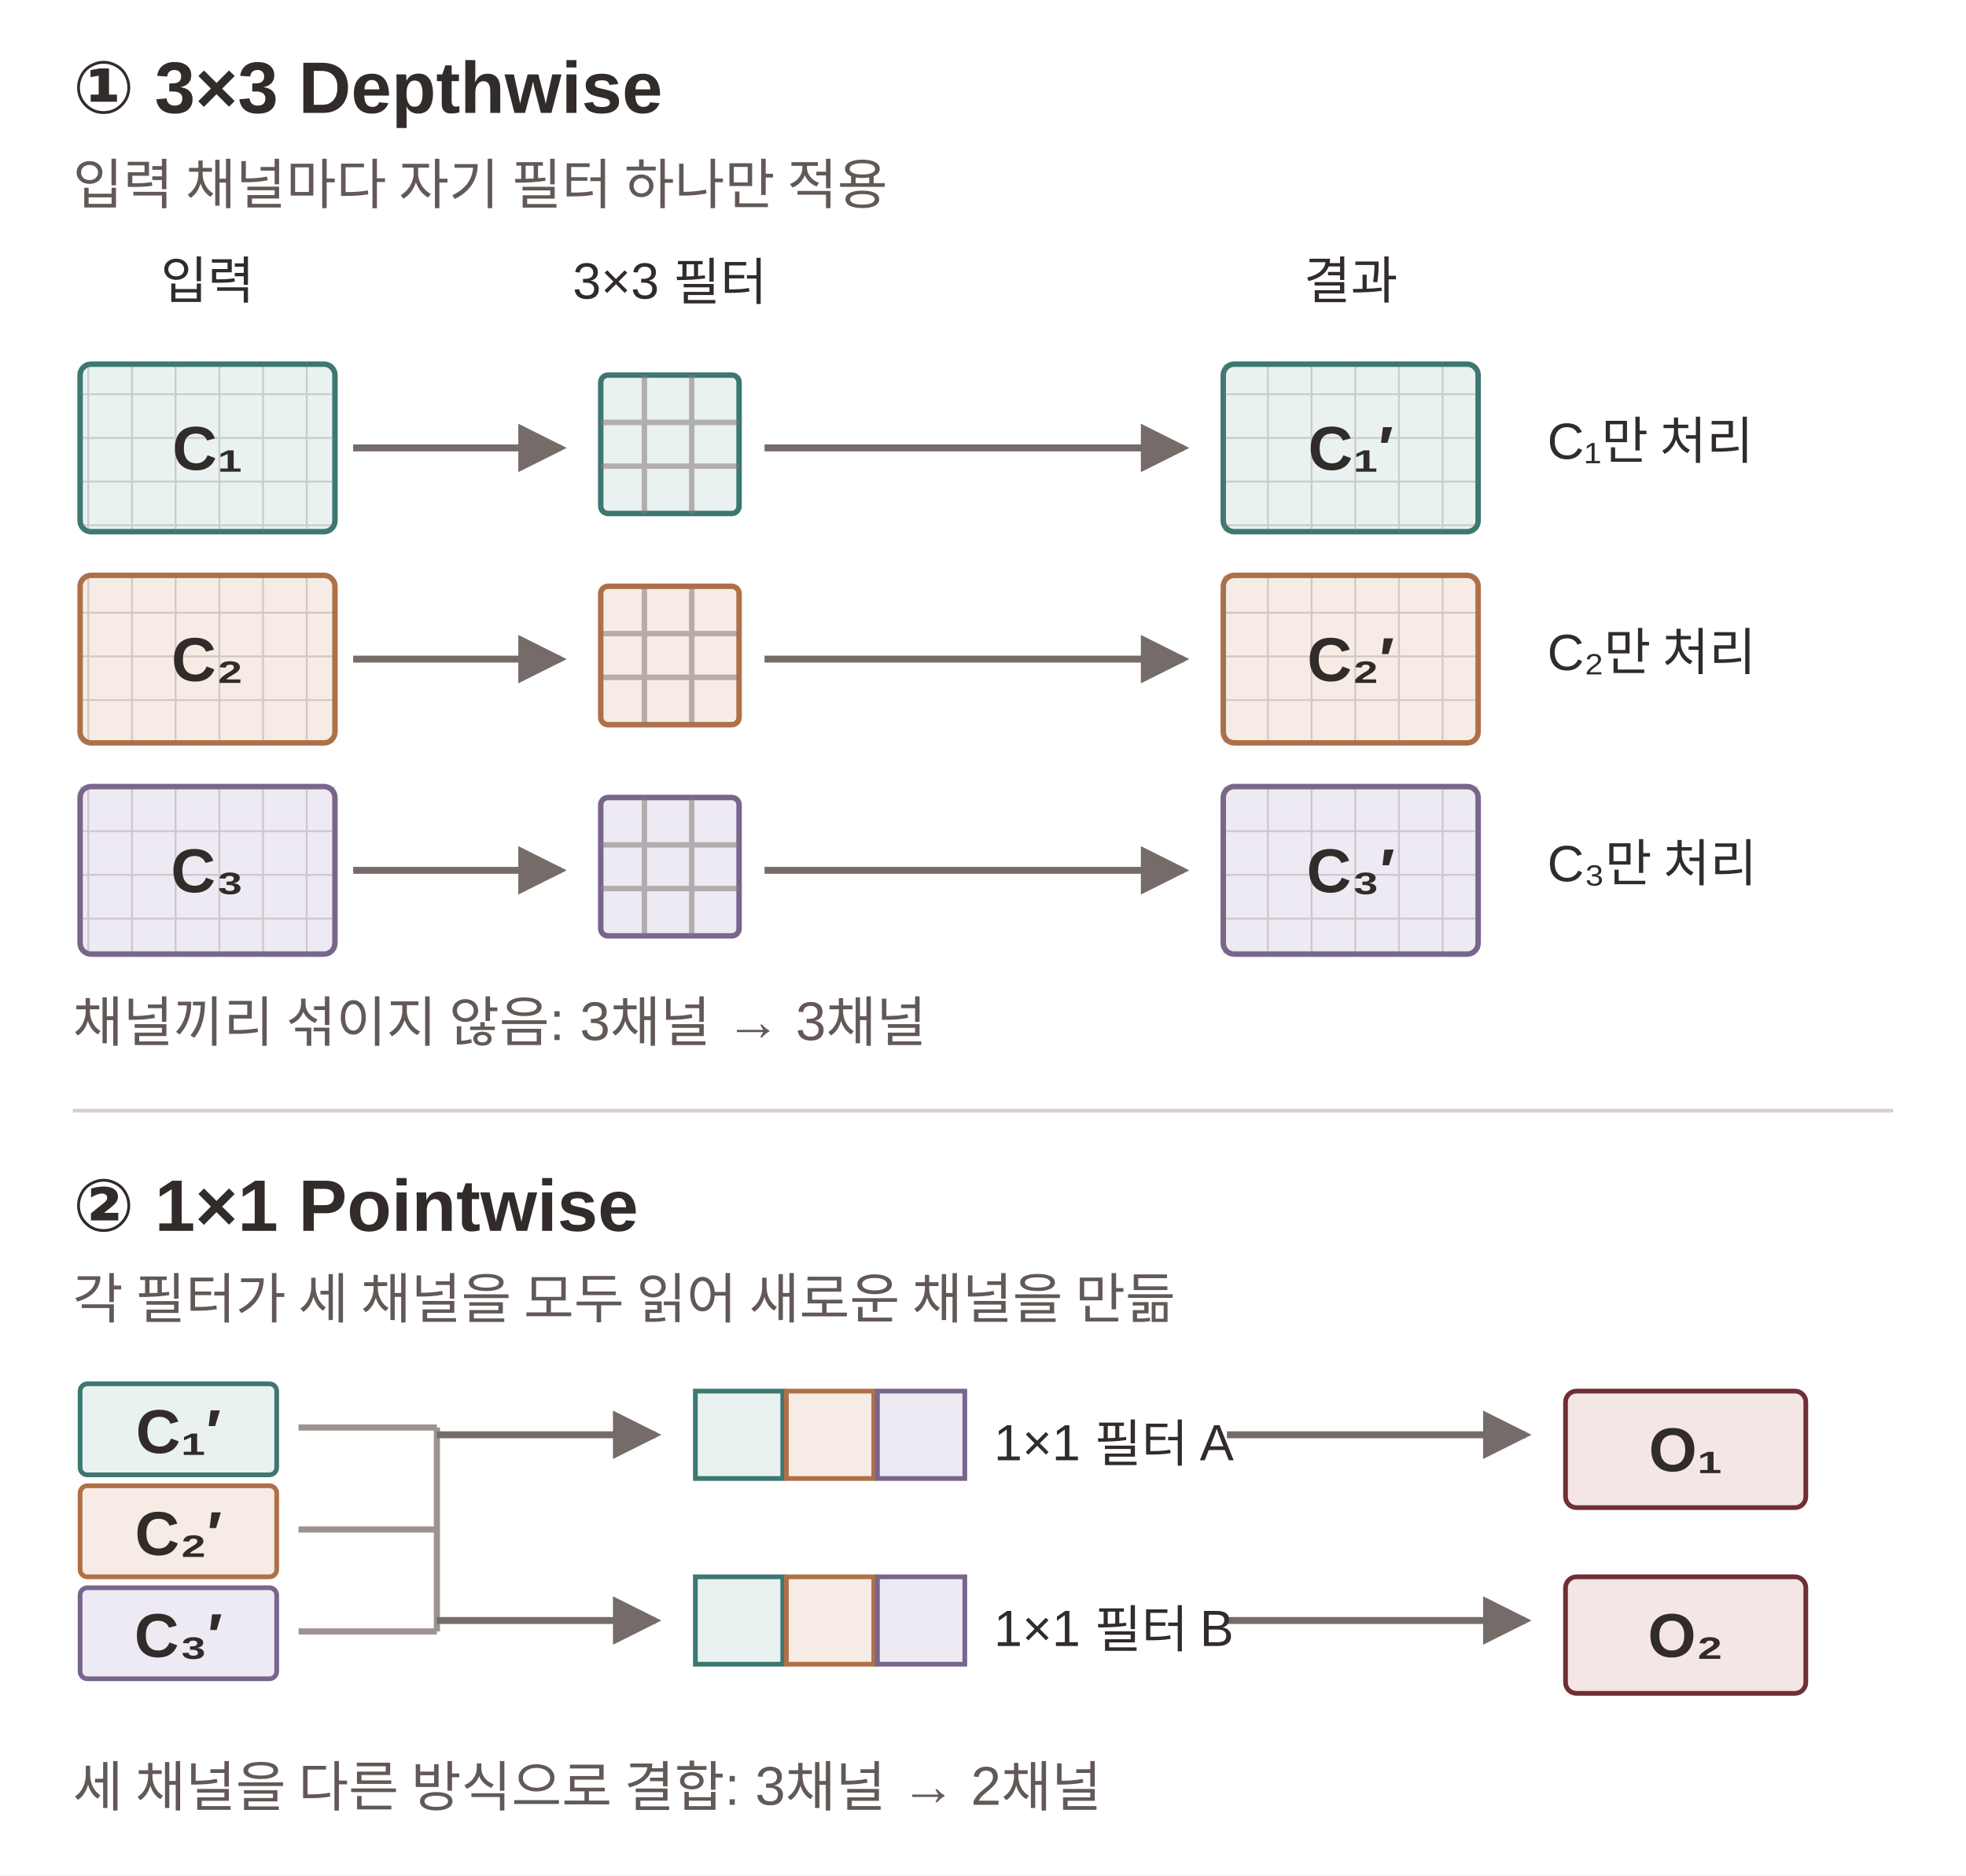
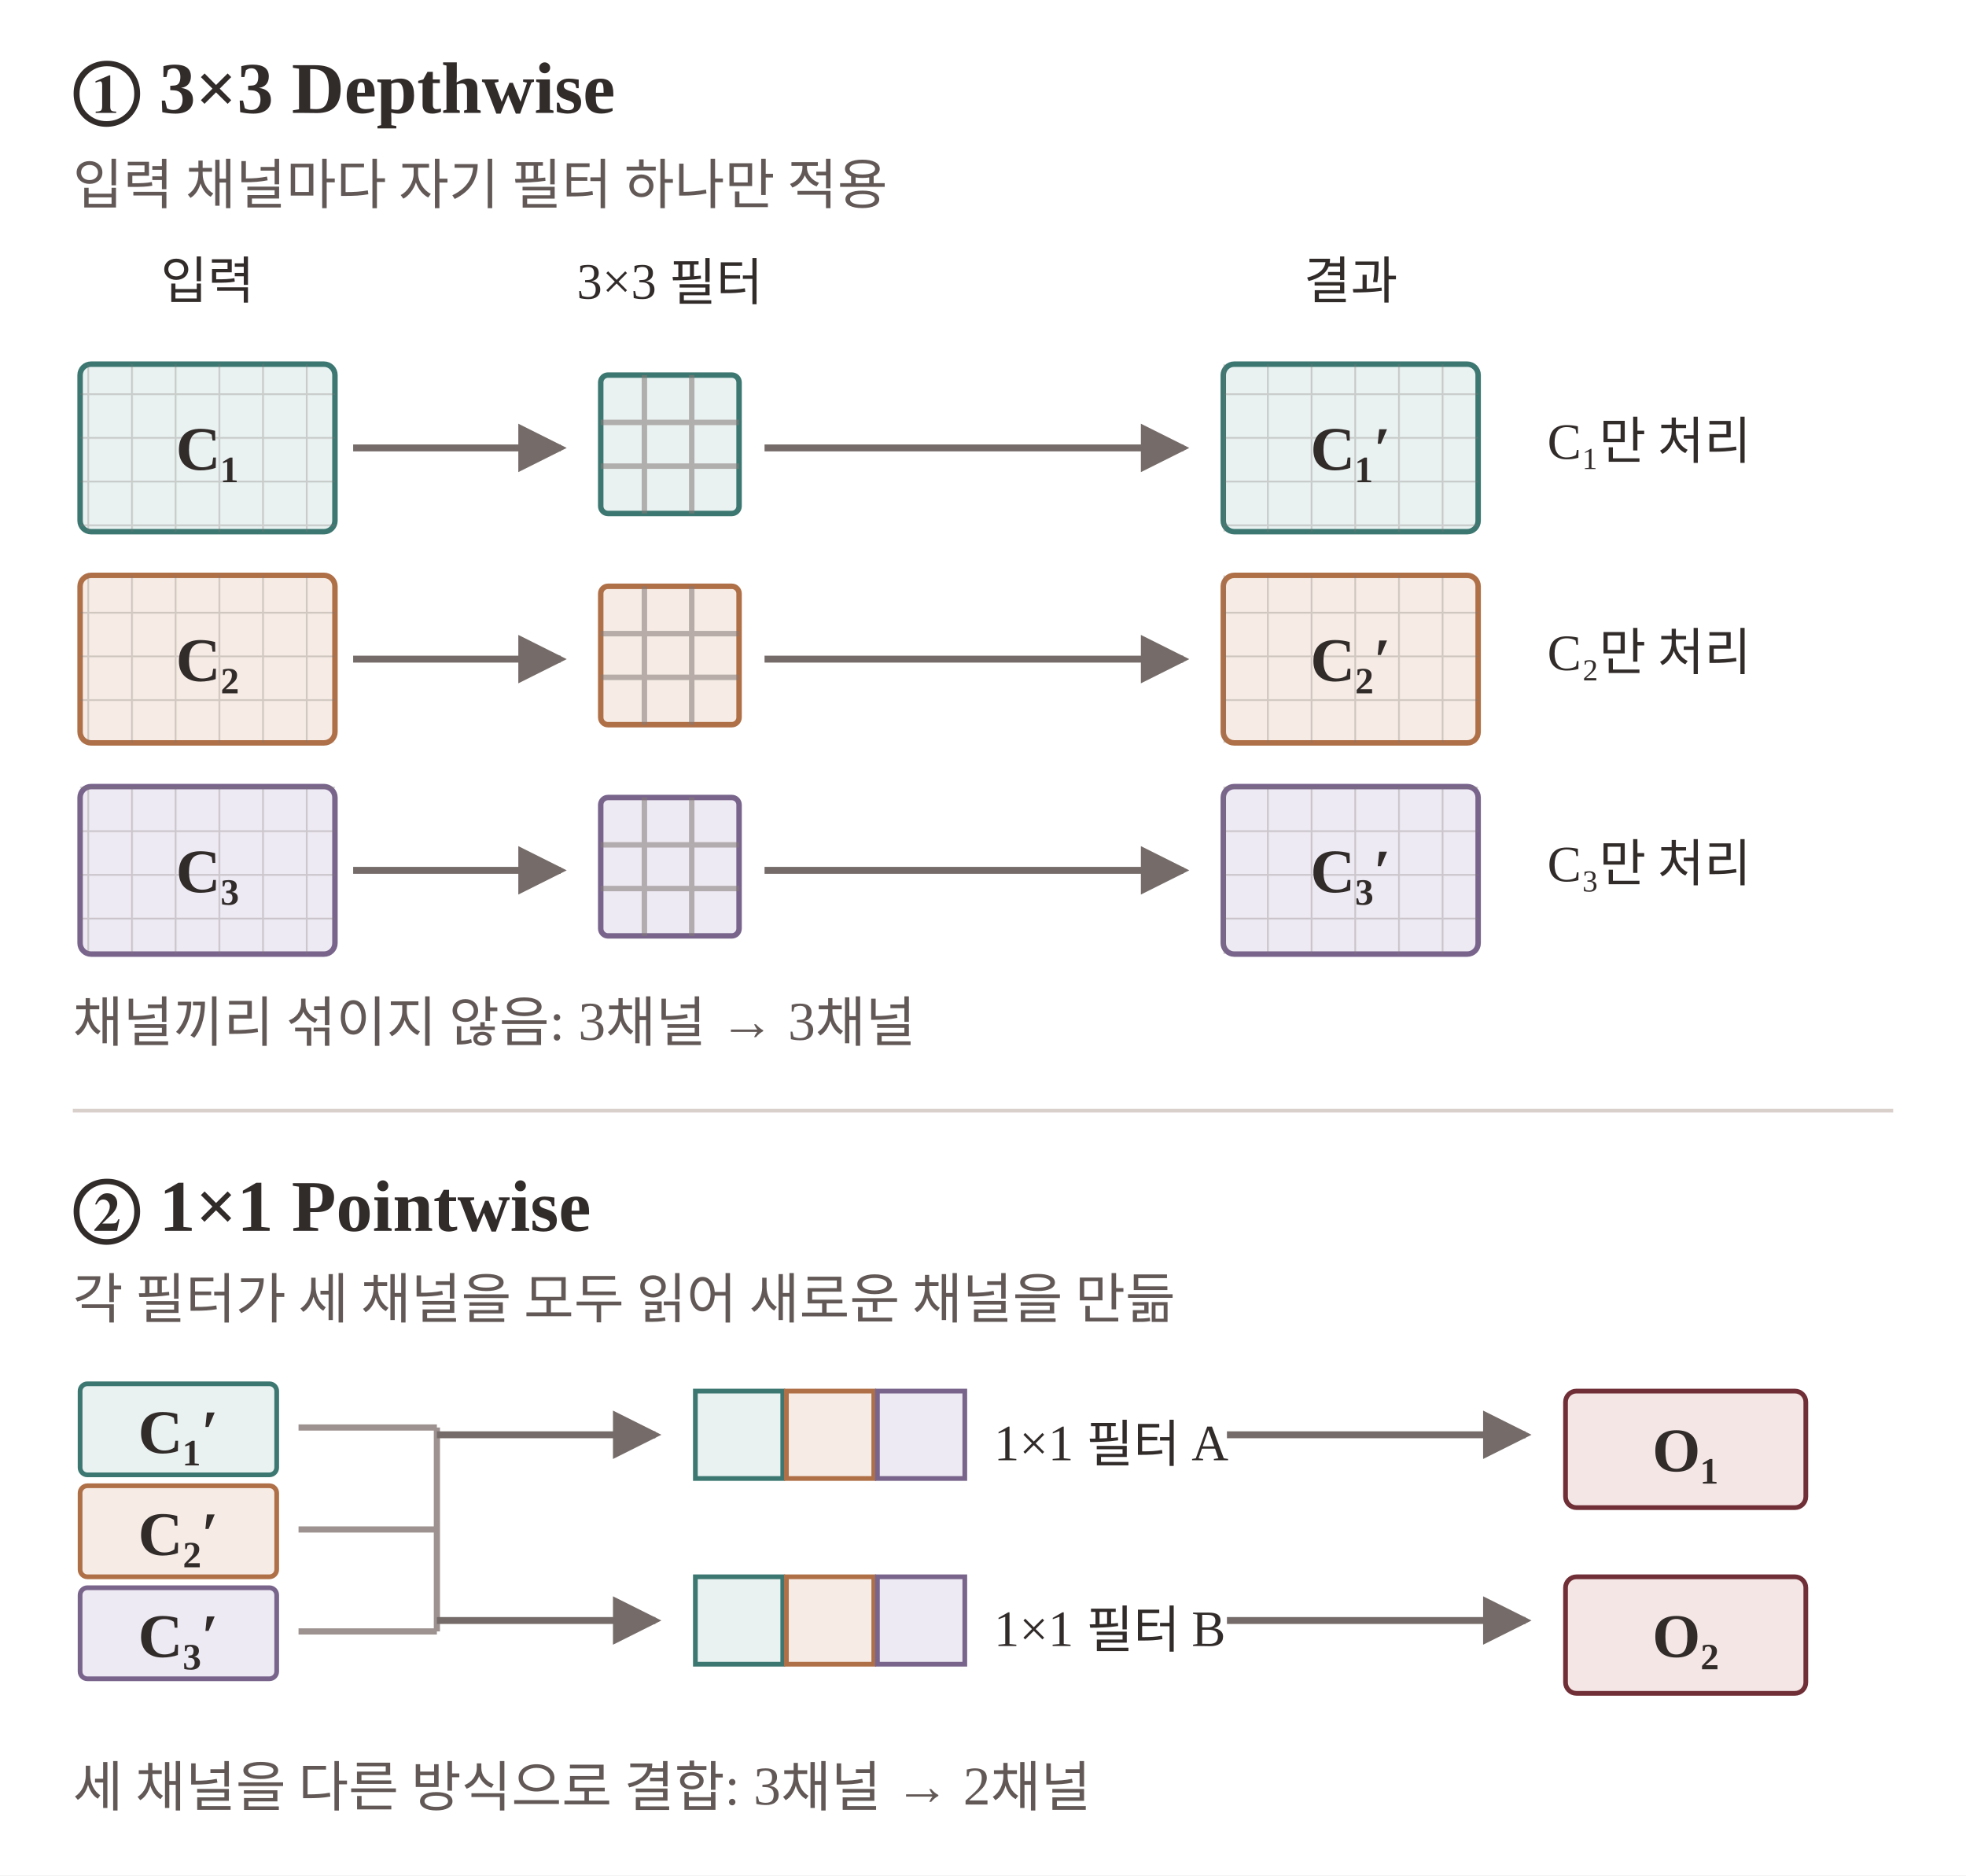
<svg xmlns="http://www.w3.org/2000/svg" viewBox="0 0 540 515" role="img" aria-labelledby="title description">
  <defs>
    <pattern id="grid" width="12" height="12" patternUnits="userSpaceOnUse">
      <path d="M12 0H0V12" fill="none" stroke="#7e7573" stroke-opacity=".3" />
    </pattern>
    <marker id="arrow" viewBox="0 0 8 8" refX="7" refY="4" markerWidth="7" markerHeight="7" orient="auto">
      <path d="M0 0 8 4 0 8Z" fill="#756c69" />
    </marker>
    <style>
-       text{font-family:Arial,'Malgun Gothic',sans-serif;fill:#312b2a}.head{font-size:20px;font-weight:700}.sub{font-size:15px;fill:#625957}.label{font-size:17px;font-weight:700}.small{font-size:14px;fill:#625957}.line{fill:none;stroke:#756c69;stroke-width:1.9;marker-end:url(#arrow)}.bus{fill:none;stroke:#9d9290;stroke-width:1.7}
+       text{font-family:'Times New Roman','Malgun Gothic',serif;font-style:normal;fill:#312b2a}.head{font-size:20px;font-weight:700}.sub{font-size:15px;fill:#625957}.label{font-size:17px;font-weight:700}.small{font-size:14px;fill:#625957}.line{fill:none;stroke:#756c69;stroke-width:1.9;marker-end:url(#arrow)}.bus{fill:none;stroke:#9d9290;stroke-width:1.7}
    </style>
  </defs>
  <rect width="540" height="515" fill="#fff" />
  <text class="head" x="20" y="31">① 3×3 Depthwise</text>
  <text class="sub" x="20" y="56">입력 채널마다 자기 필터 하나만 적용</text>
  <g class="small" text-anchor="middle">
    <text x="57" y="82">입력</text>
    <text x="184" y="82">3×3 필터</text>
    <text x="371" y="82">결과</text>
  </g>
  <g stroke-width="1.5">
    <rect x="22" y="100" width="70" height="46" rx="3" fill="#e9f2f1" stroke="#3d7771" />
    <rect x="22" y="100" width="70" height="46" fill="url(#grid)" />
    <rect x="22" y="158" width="70" height="46" rx="3" fill="#f6ece5" stroke="#af7048" />
    <rect x="22" y="158" width="70" height="46" fill="url(#grid)" />
    <rect x="22" y="216" width="70" height="46" rx="3" fill="#eeeaf3" stroke="#79658c" />
    <rect x="22" y="216" width="70" height="46" fill="url(#grid)" />
    <rect x="336" y="100" width="70" height="46" rx="3" fill="#e9f2f1" stroke="#3d7771" />
    <rect x="336" y="100" width="70" height="46" fill="url(#grid)" />
    <rect x="336" y="158" width="70" height="46" rx="3" fill="#f6ece5" stroke="#af7048" />
    <rect x="336" y="158" width="70" height="46" fill="url(#grid)" />
    <rect x="336" y="216" width="70" height="46" rx="3" fill="#eeeaf3" stroke="#79658c" />
    <rect x="336" y="216" width="70" height="46" fill="url(#grid)" />
    <rect x="165" y="103" width="38" height="38" rx="2" fill="#e9f2f1" stroke="#3d7771" />
    <rect x="165" y="161" width="38" height="38" rx="2" fill="#f6ece5" stroke="#af7048" />
    <rect x="165" y="219" width="38" height="38" rx="2" fill="#eeeaf3" stroke="#79658c" />
    <path d="M177 103v38m13-38v38m-25-25h38m-38 12h38M177 161v38m13-38v38m-25-25h38m-38 12h38M177 219v38m13-38v38m-25-25h38m-38 12h38" stroke="#847876" stroke-opacity=".55" />
  </g>
  <g class="label" text-anchor="middle">
    <text x="57" y="129">C₁</text>
    <text x="57" y="187">C₂</text>
    <text x="57" y="245">C₃</text>
    <text x="371" y="129">C₁′</text>
    <text x="371" y="187">C₂′</text>
    <text x="371" y="245">C₃′</text>
  </g>
  <g class="line">
    <path d="M97 123h57" />
    <path d="M97 181h57" />
    <path d="M97 239h57" />
    <path d="M210 123h115" />
    <path d="M210 181h115" />
    <path d="M210 239h115" />
  </g>
  <g class="small">
    <text x="425" y="126">C₁만 처리</text>
    <text x="425" y="184">C₂만 처리</text>
    <text x="425" y="242">C₃만 처리</text>
  </g>
  <text class="sub" x="20" y="286">채널끼리 섞이지 않음: 3채널 → 3채널</text>
  <path d="M20 305H520" stroke="#d9cfcb" />
  <text class="head" x="20" y="338">② 1×1 Pointwise</text>
  <text class="sub" x="20" y="362">각 필터가 세 채널을 모두 읽어 새로운 채널을 만듦</text>
  <g stroke-width="1.3">
    <rect x="22" y="380" width="54" height="25" rx="2" fill="#e9f2f1" stroke="#3d7771" />
    <rect x="22" y="408" width="54" height="25" rx="2" fill="#f6ece5" stroke="#af7048" />
    <rect x="22" y="436" width="54" height="25" rx="2" fill="#eeeaf3" stroke="#79658c" />
    <rect x="191" y="382" width="24" height="24" fill="#e9f2f1" stroke="#3d7771" />
    <rect x="216" y="382" width="24" height="24" fill="#f6ece5" stroke="#af7048" />
    <rect x="241" y="382" width="24" height="24" fill="#eeeaf3" stroke="#79658c" />
    <rect x="191" y="433" width="24" height="24" fill="#e9f2f1" stroke="#3d7771" />
    <rect x="216" y="433" width="24" height="24" fill="#f6ece5" stroke="#af7048" />
    <rect x="241" y="433" width="24" height="24" fill="#eeeaf3" stroke="#79658c" />
    <rect x="430" y="382" width="66" height="32" rx="3" fill="#f3e6e4" stroke="#702e36" />
    <rect x="430" y="433" width="66" height="32" rx="3" fill="#f3e6e4" stroke="#702e36" />
  </g>
  <g class="label" text-anchor="middle">
    <text x="49" y="399">C₁′</text>
    <text x="49" y="427">C₂′</text>
    <text x="49" y="455">C₃′</text>
    <text x="463" y="404">O₁</text>
    <text x="463" y="455">O₂</text>
  </g>
  <g class="bus">
    <path d="M82 392h38m-38 28h38m-38 28h38M120 392v56" />
  </g>
  <g class="line">
    <path d="M120 394h60" />
    <path d="M120 445h60" />
    <path d="M337 394h82" />
    <path d="M337 445h82" />
  </g>
  <g class="small">
    <text x="273" y="401">1×1 필터 A</text>
    <text x="273" y="452">1×1 필터 B</text>
  </g>
  <text class="sub" x="20" y="496">세 채널을 다른 방식으로 결합: 3채널 → 2채널</text>
</svg>
